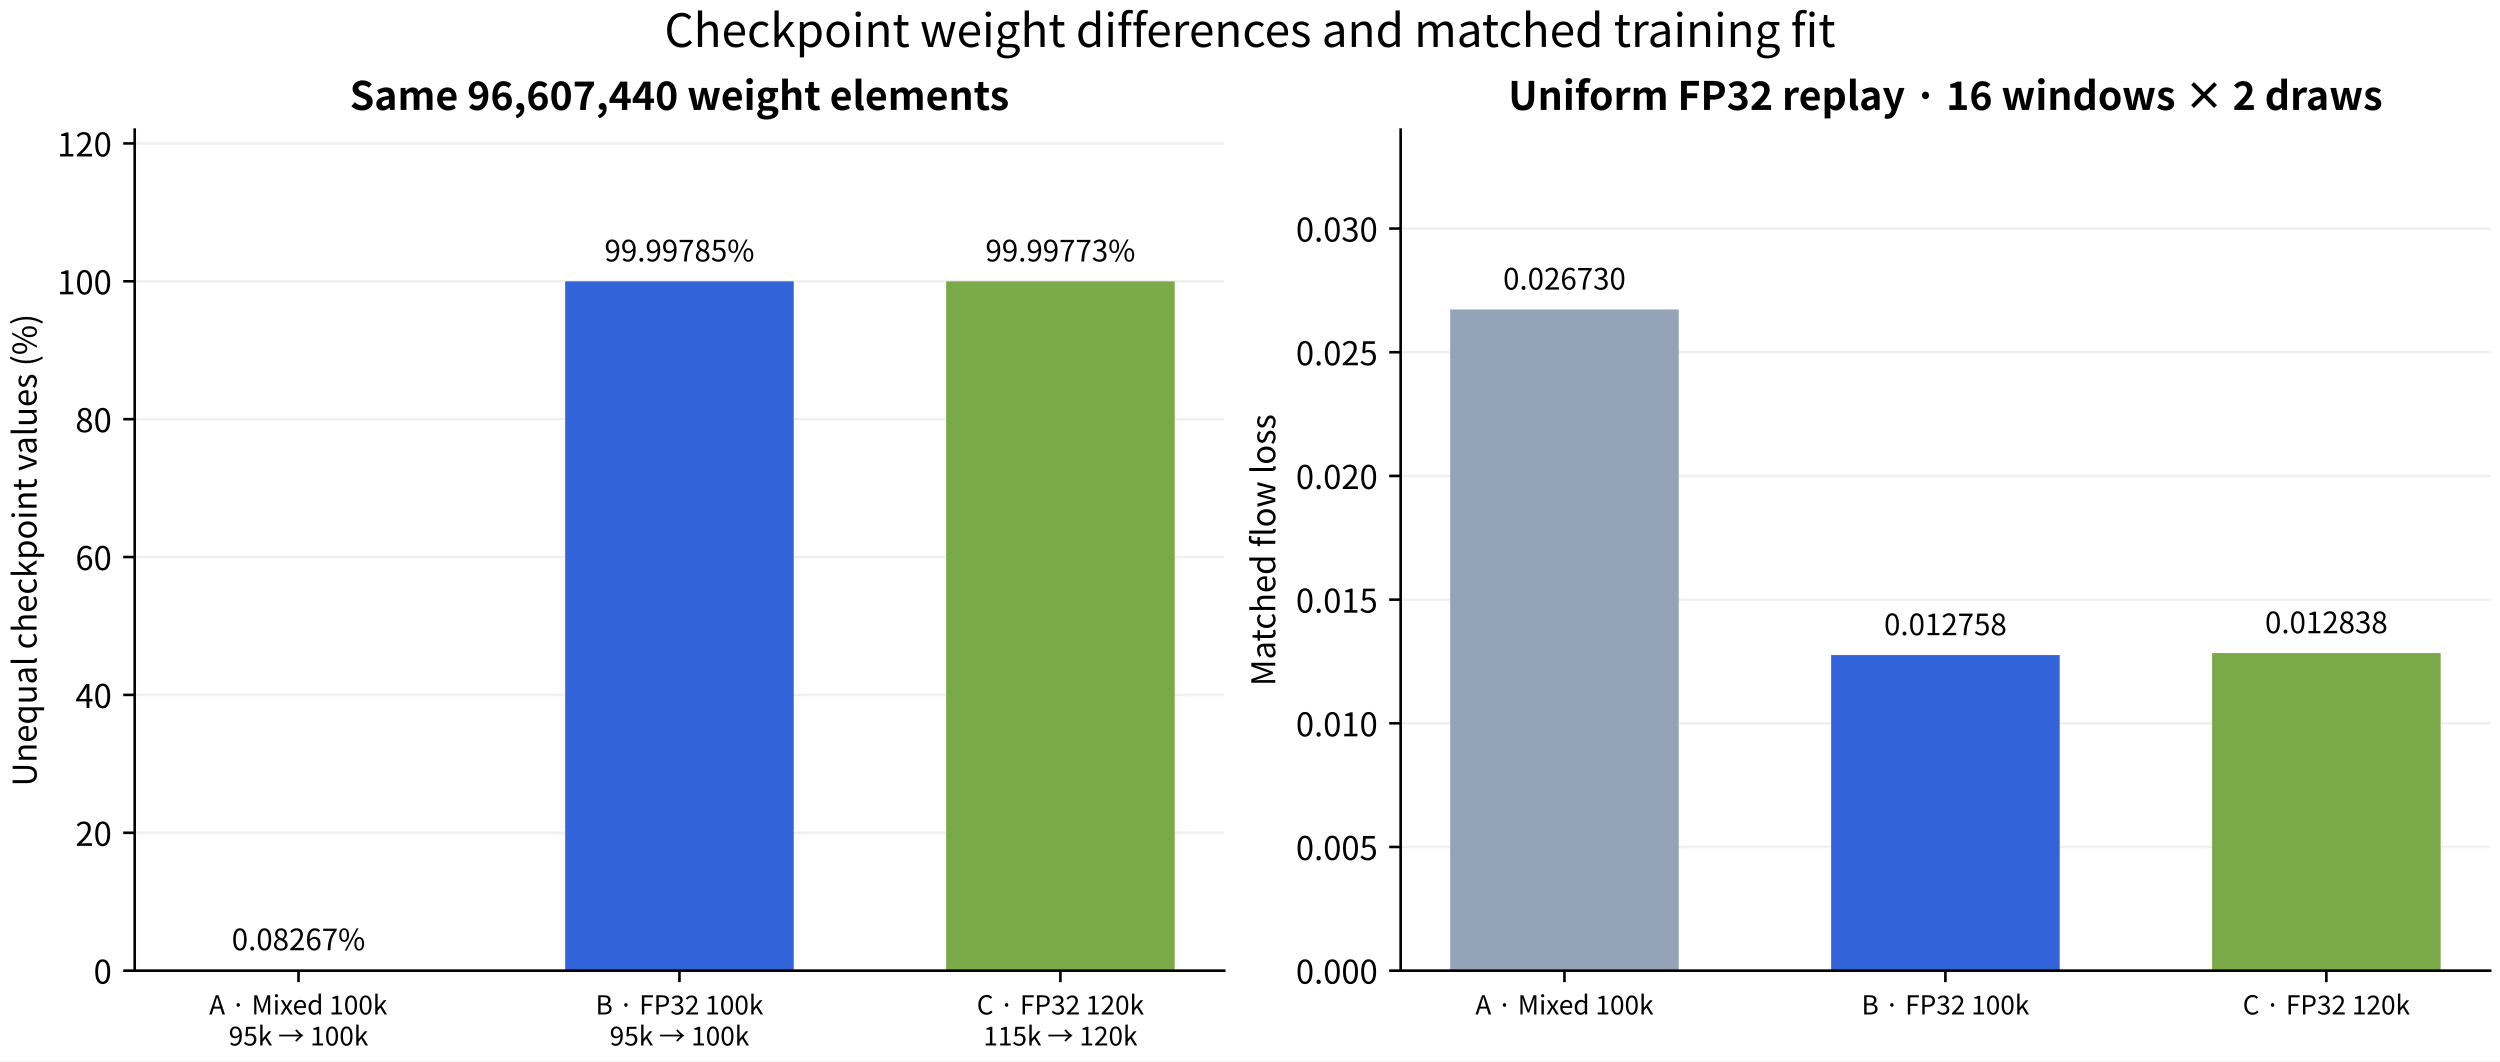
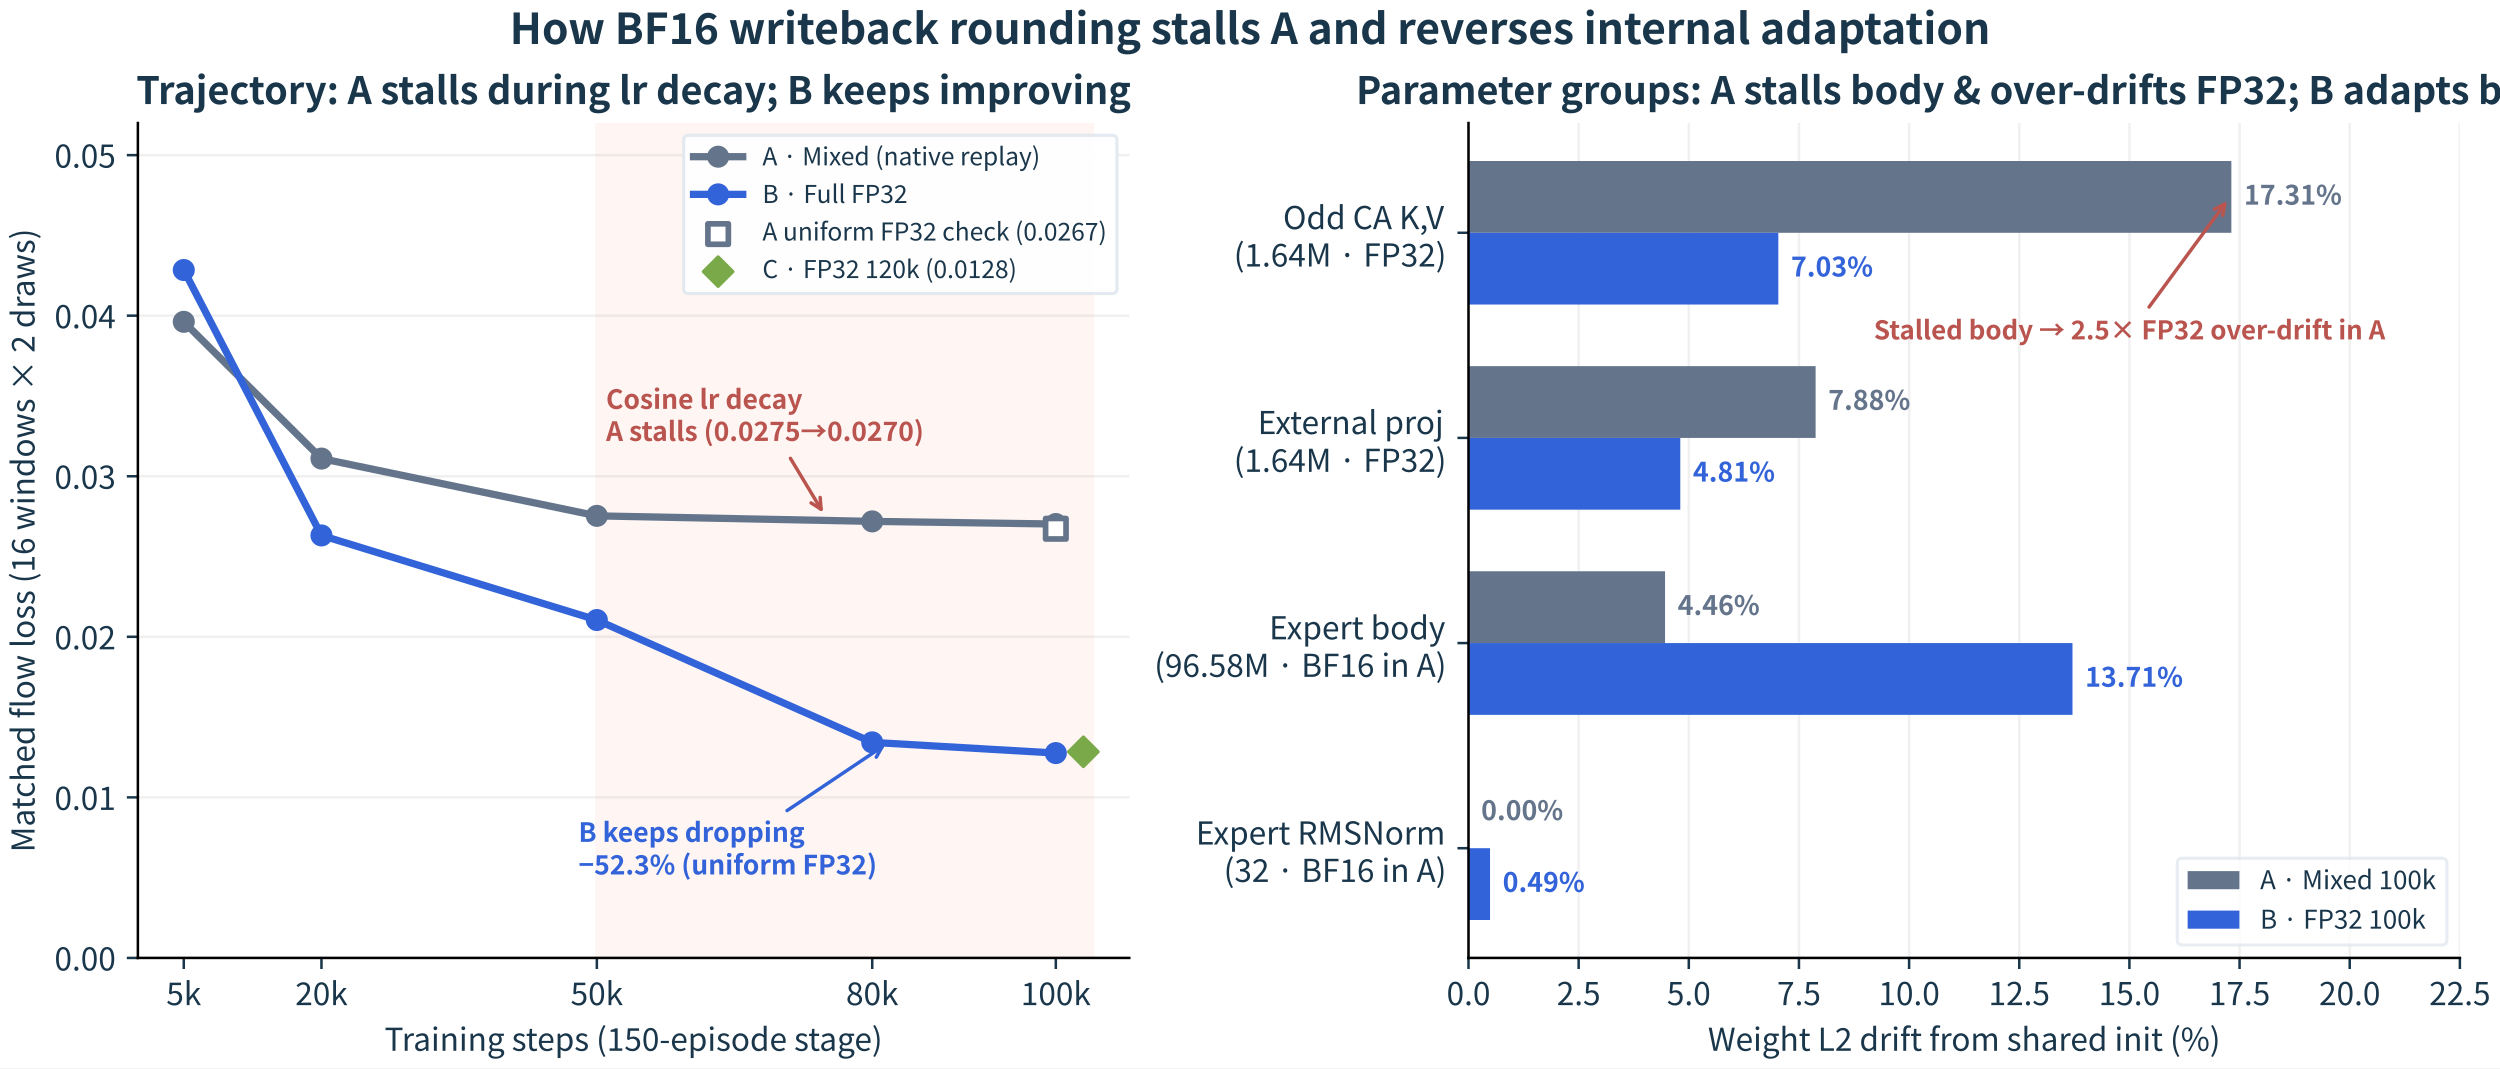
- <svg xmlns="http://www.w3.org/2000/svg" xmlns:xlink="http://www.w3.org/1999/xlink" width="763.2pt" height="324pt" viewBox="0 0 763.2 324" version="1.1">
+ <svg xmlns="http://www.w3.org/2000/svg" xmlns:xlink="http://www.w3.org/1999/xlink" width="792pt" height="338.4pt" viewBox="0 0 792 338.4" version="1.1">
  <defs>
    <style type="text/css">*{stroke-linejoin: round; stroke-linecap: butt}</style>
  </defs>
  <g id="figure_1">
    <g id="patch_1">
-       <path d="M 0 324 L 763.2 324 L 763.2 0 L 0 0 z " style="fill: #ffffff" />
+       <path d="M 0 338.4 L 792 338.4 L 792 0 L 0 0 z " style="fill: #ffffff" />
    </g>
    <g id="axes_1">
      <g id="patch_2">
-         <path d="M 41.121 296.326 L 373.729 296.326 L 373.729 39.572 L 41.121 39.572 z " style="fill: #ffffff" />
+         <path d="M 43.68 303.47 L 357.747 303.47 L 357.747 38.973 L 43.68 38.973 z " style="fill: #ffffff" />
+       </g>
+       <g id="patch_3">
+         <path d="M 189.081 303.47 L 346.115 303.47 L 346.115 38.973 L 189.081 38.973 z " clip-path="url(#pc6b230c7f2)" style="fill: #fff3f1; opacity: 0.85; stroke: #fff3f1; stroke-linejoin: miter" />
      </g>
      <g id="matplotlib.axis_1">
        <g id="xtick_1">
          <g id="line2d_1">
            <defs>
-               <path id="mc45e8a14e9" d="M 0 0 L 0 3.5 " style="stroke: #000000; stroke-width: 0.8" />
+               <path id="m39afe4280a" d="M 0 0 L 0 3.5 " style="stroke: #19364b; stroke-width: 0.8" />
            </defs>
            <g>
-               <use xlink:href="#mc45e8a14e9" x="91.128" y="296.326" style="stroke: #000000; stroke-width: 0.8" />
+               <use xlink:href="#m39afe4280a" x="58.22" y="303.47" style="fill: #19364b; stroke: #19364b; stroke-width: 0.8" />
            </g>
          </g>
          <g id="text_1">
-             <text style="font-size: 8px; font-family: 'Noto Sans CJK JP', 'DejaVu Sans'" transform="translate(63.85941 309.6938)">A · Mixed 100k</text>
-             <text style="font-size: 8px; font-family: 'Noto Sans CJK JP', 'DejaVu Sans'" transform="translate(69.81941 319.1673)">95k → 100k</text>
+             <text style="font-size: 10px; font-family: 'Noto Sans CJK JP', 'DejaVu Sans'; text-anchor: middle; fill: #19364b" x="58.22" y="318.429" transform="rotate(-0 58.22005 318.4294)">5k</text>
          </g>
        </g>
        <g id="xtick_2">
          <g id="line2d_2">
            <g>
-               <use xlink:href="#mc45e8a14e9" x="207.425" y="296.326" style="stroke: #000000; stroke-width: 0.8" />
+               <use xlink:href="#m39afe4280a" x="101.84" y="303.47" style="fill: #19364b; stroke: #19364b; stroke-width: 0.8" />
            </g>
          </g>
          <g id="text_2">
-             <text style="font-size: 8px; font-family: 'Noto Sans CJK JP', 'DejaVu Sans'" transform="translate(181.8162 309.6938)">B · FP32 100k</text>
-             <text style="font-size: 8px; font-family: 'Noto Sans CJK JP', 'DejaVu Sans'" transform="translate(186.1162 319.1673)">95k → 100k</text>
+             <text style="font-size: 10px; font-family: 'Noto Sans CJK JP', 'DejaVu Sans'; text-anchor: middle; fill: #19364b" x="101.84" y="318.429" transform="rotate(-0 101.8404 318.4294)">20k</text>
          </g>
        </g>
        <g id="xtick_3">
          <g id="line2d_3">
            <g>
-               <use xlink:href="#mc45e8a14e9" x="323.722" y="296.326" style="stroke: #000000; stroke-width: 0.8" />
+               <use xlink:href="#m39afe4280a" x="189.081" y="303.47" style="fill: #19364b; stroke: #19364b; stroke-width: 0.8" />
            </g>
          </g>
          <g id="text_3">
-             <text style="font-size: 8px; font-family: 'Noto Sans CJK JP', 'DejaVu Sans'" transform="translate(298.1892 309.6938)">C · FP32 120k</text>
-             <text style="font-size: 8px; font-family: 'Noto Sans CJK JP', 'DejaVu Sans'" transform="translate(300.193 319.1673)">115k → 120k</text>
-           </g>
+             <text style="font-size: 10px; font-family: 'Noto Sans CJK JP', 'DejaVu Sans'; text-anchor: middle; fill: #19364b" x="189.081" y="318.429" transform="rotate(-0 189.0812 318.4294)">50k</text>
+           </g>
+         </g>
+         <g id="xtick_4">
+           <g id="line2d_4">
+             <g>
+               <use xlink:href="#m39afe4280a" x="276.322" y="303.47" style="fill: #19364b; stroke: #19364b; stroke-width: 0.8" />
+             </g>
+           </g>
+           <g id="text_4">
+             <text style="font-size: 10px; font-family: 'Noto Sans CJK JP', 'DejaVu Sans'; text-anchor: middle; fill: #19364b" x="276.322" y="318.429" transform="rotate(-0 276.3219 318.4294)">80k</text>
+           </g>
+         </g>
+         <g id="xtick_5">
+           <g id="line2d_5">
+             <g>
+               <use xlink:href="#m39afe4280a" x="334.482" y="303.47" style="fill: #19364b; stroke: #19364b; stroke-width: 0.8" />
+             </g>
+           </g>
+           <g id="text_5">
+             <text style="font-size: 10px; font-family: 'Noto Sans CJK JP', 'DejaVu Sans'; text-anchor: middle; fill: #19364b" x="334.482" y="318.429" transform="rotate(-0 334.4824 318.4294)">100k</text>
+           </g>
+         </g>
+         <g id="text_6">
+           <text style="font-size: 10px; font-family: 'Noto Sans CJK JP', 'DejaVu Sans'; text-anchor: middle; fill: #19364b" x="200.713" y="332.9" transform="rotate(-0 200.7133 332.8998)">Training steps (150-episode stage)</text>
        </g>
      </g>
      <g id="matplotlib.axis_2">
        <g id="ytick_1">
-           <g id="line2d_4">
-             <path d="M 41.121 296.326 L 373.729 296.326 " clip-path="url(#paa1e376843)" style="fill: none; stroke: #b0b0b0; stroke-opacity: 0.18; stroke-width: 0.8; stroke-linecap: square" />
-           </g>
-           <g id="line2d_5">
+           <g id="line2d_6">
+             <path d="M 43.68 303.47 L 357.747 303.47 " clip-path="url(#pc6b230c7f2)" style="fill: none; stroke: #b0b0b0; stroke-opacity: 0.18; stroke-width: 0.8; stroke-linecap: square" />
+           </g>
+           <g id="line2d_7">
            <defs>
-               <path id="m9c0492297b" d="M 0 0 L -3.5 0 " style="stroke: #000000; stroke-width: 0.8" />
+               <path id="mba439997c4" d="M 0 0 L -3.5 0 " style="stroke: #19364b; stroke-width: 0.8" />
            </defs>
            <g>
-               <use xlink:href="#m9c0492297b" x="41.121" y="296.326" style="stroke: #000000; stroke-width: 0.8" />
-             </g>
-           </g>
-           <g id="text_4">
-             <text style="font-size: 10px; font-family: 'Noto Sans CJK JP', 'DejaVu Sans'; text-anchor: end" x="34.121" y="300.306" transform="rotate(-0 34.12055 300.3059)">0</text>
+               <use xlink:href="#mba439997c4" x="43.68" y="303.47" style="fill: #19364b; stroke: #19364b; stroke-width: 0.8" />
+             </g>
+           </g>
+           <g id="text_7">
+             <text style="font-size: 10px; font-family: 'Noto Sans CJK JP', 'DejaVu Sans'; text-anchor: end; fill: #19364b" x="36.68" y="307.45" transform="rotate(-0 36.67993 307.4498)">0.00</text>
          </g>
        </g>
        <g id="ytick_2">
-           <g id="line2d_6">
-             <path d="M 41.121 254.235 L 373.729 254.235 " clip-path="url(#paa1e376843)" style="fill: none; stroke: #b0b0b0; stroke-opacity: 0.18; stroke-width: 0.8; stroke-linecap: square" />
-           </g>
-           <g id="line2d_7">
-             <g>
-               <use xlink:href="#m9c0492297b" x="41.121" y="254.235" style="stroke: #000000; stroke-width: 0.8" />
-             </g>
-           </g>
-           <g id="text_5">
-             <text style="font-size: 10px; font-family: 'Noto Sans CJK JP', 'DejaVu Sans'; text-anchor: end" x="34.121" y="258.215" transform="rotate(-0 34.12055 258.2151)">20</text>
+           <g id="line2d_8">
+             <path d="M 43.68 252.605 L 357.747 252.605 " clip-path="url(#pc6b230c7f2)" style="fill: none; stroke: #b0b0b0; stroke-opacity: 0.18; stroke-width: 0.8; stroke-linecap: square" />
+           </g>
+           <g id="line2d_9">
+             <g>
+               <use xlink:href="#mba439997c4" x="43.68" y="252.605" style="fill: #19364b; stroke: #19364b; stroke-width: 0.8" />
+             </g>
+           </g>
+           <g id="text_8">
+             <text style="font-size: 10px; font-family: 'Noto Sans CJK JP', 'DejaVu Sans'; text-anchor: end; fill: #19364b" x="36.68" y="256.585" transform="rotate(-0 36.67993 256.5849)">0.01</text>
          </g>
        </g>
        <g id="ytick_3">
-           <g id="line2d_8">
-             <path d="M 41.121 212.145 L 373.729 212.145 " clip-path="url(#paa1e376843)" style="fill: none; stroke: #b0b0b0; stroke-opacity: 0.18; stroke-width: 0.8; stroke-linecap: square" />
-           </g>
-           <g id="line2d_9">
-             <g>
-               <use xlink:href="#m9c0492297b" x="41.121" y="212.145" style="stroke: #000000; stroke-width: 0.8" />
-             </g>
-           </g>
-           <g id="text_6">
-             <text style="font-size: 10px; font-family: 'Noto Sans CJK JP', 'DejaVu Sans'; text-anchor: end" x="34.121" y="216.124" transform="rotate(-0 34.12055 216.1242)">40</text>
+           <g id="line2d_10">
+             <path d="M 43.68 201.74 L 357.747 201.74 " clip-path="url(#pc6b230c7f2)" style="fill: none; stroke: #b0b0b0; stroke-opacity: 0.18; stroke-width: 0.8; stroke-linecap: square" />
+           </g>
+           <g id="line2d_11">
+             <g>
+               <use xlink:href="#mba439997c4" x="43.68" y="201.74" style="fill: #19364b; stroke: #19364b; stroke-width: 0.8" />
+             </g>
+           </g>
+           <g id="text_9">
+             <text style="font-size: 10px; font-family: 'Noto Sans CJK JP', 'DejaVu Sans'; text-anchor: end; fill: #19364b" x="36.68" y="205.72" transform="rotate(-0 36.67993 205.7201)">0.02</text>
          </g>
        </g>
        <g id="ytick_4">
-           <g id="line2d_10">
-             <path d="M 41.121 170.054 L 373.729 170.054 " clip-path="url(#paa1e376843)" style="fill: none; stroke: #b0b0b0; stroke-opacity: 0.18; stroke-width: 0.8; stroke-linecap: square" />
-           </g>
-           <g id="line2d_11">
-             <g>
-               <use xlink:href="#m9c0492297b" x="41.121" y="170.054" style="stroke: #000000; stroke-width: 0.8" />
-             </g>
-           </g>
-           <g id="text_7">
-             <text style="font-size: 10px; font-family: 'Noto Sans CJK JP', 'DejaVu Sans'; text-anchor: end" x="34.121" y="174.033" transform="rotate(-0 34.12055 174.0333)">60</text>
+           <g id="line2d_12">
+             <path d="M 43.68 150.876 L 357.747 150.876 " clip-path="url(#pc6b230c7f2)" style="fill: none; stroke: #b0b0b0; stroke-opacity: 0.18; stroke-width: 0.8; stroke-linecap: square" />
+           </g>
+           <g id="line2d_13">
+             <g>
+               <use xlink:href="#mba439997c4" x="43.68" y="150.876" style="fill: #19364b; stroke: #19364b; stroke-width: 0.8" />
+             </g>
+           </g>
+           <g id="text_10">
+             <text style="font-size: 10px; font-family: 'Noto Sans CJK JP', 'DejaVu Sans'; text-anchor: end; fill: #19364b" x="36.68" y="154.855" transform="rotate(-0 36.67993 154.8552)">0.03</text>
          </g>
        </g>
        <g id="ytick_5">
-           <g id="line2d_12">
-             <path d="M 41.121 127.963 L 373.729 127.963 " clip-path="url(#paa1e376843)" style="fill: none; stroke: #b0b0b0; stroke-opacity: 0.18; stroke-width: 0.8; stroke-linecap: square" />
-           </g>
-           <g id="line2d_13">
-             <g>
-               <use xlink:href="#m9c0492297b" x="41.121" y="127.963" style="stroke: #000000; stroke-width: 0.8" />
-             </g>
-           </g>
-           <g id="text_8">
-             <text style="font-size: 10px; font-family: 'Noto Sans CJK JP', 'DejaVu Sans'; text-anchor: end" x="34.121" y="131.942" transform="rotate(-0 34.12055 131.9425)">80</text>
+           <g id="line2d_14">
+             <path d="M 43.68 100.011 L 357.747 100.011 " clip-path="url(#pc6b230c7f2)" style="fill: none; stroke: #b0b0b0; stroke-opacity: 0.18; stroke-width: 0.8; stroke-linecap: square" />
+           </g>
+           <g id="line2d_15">
+             <g>
+               <use xlink:href="#mba439997c4" x="43.68" y="100.011" style="fill: #19364b; stroke: #19364b; stroke-width: 0.8" />
+             </g>
+           </g>
+           <g id="text_11">
+             <text style="font-size: 10px; font-family: 'Noto Sans CJK JP', 'DejaVu Sans'; text-anchor: end; fill: #19364b" x="36.68" y="103.99" transform="rotate(-0 36.67993 103.9903)">0.04</text>
          </g>
        </g>
        <g id="ytick_6">
-           <g id="line2d_14">
-             <path d="M 41.121 85.872 L 373.729 85.872 " clip-path="url(#paa1e376843)" style="fill: none; stroke: #b0b0b0; stroke-opacity: 0.18; stroke-width: 0.8; stroke-linecap: square" />
-           </g>
-           <g id="line2d_15">
-             <g>
-               <use xlink:href="#m9c0492297b" x="41.121" y="85.872" style="stroke: #000000; stroke-width: 0.8" />
-             </g>
-           </g>
-           <g id="text_9">
-             <text style="font-size: 10px; font-family: 'Noto Sans CJK JP', 'DejaVu Sans'; text-anchor: end" x="34.121" y="89.852" transform="rotate(-0 34.12055 89.85161)">100</text>
-           </g>
-         </g>
-         <g id="ytick_7">
          <g id="line2d_16">
-             <path d="M 41.121 43.781 L 373.729 43.781 " clip-path="url(#paa1e376843)" style="fill: none; stroke: #b0b0b0; stroke-opacity: 0.18; stroke-width: 0.8; stroke-linecap: square" />
+             <path d="M 43.68 49.146 L 357.747 49.146 " clip-path="url(#pc6b230c7f2)" style="fill: none; stroke: #b0b0b0; stroke-opacity: 0.18; stroke-width: 0.8; stroke-linecap: square" />
          </g>
          <g id="line2d_17">
            <g>
-               <use xlink:href="#m9c0492297b" x="41.121" y="43.781" style="stroke: #000000; stroke-width: 0.8" />
-             </g>
-           </g>
-           <g id="text_10">
-             <text style="font-size: 10px; font-family: 'Noto Sans CJK JP', 'DejaVu Sans'; text-anchor: end" x="34.121" y="47.761" transform="rotate(-0 34.12055 47.76074)">120</text>
-           </g>
-         </g>
-         <g id="text_11">
-           <text style="font-size: 10px; font-family: 'Noto Sans CJK JP', 'DejaVu Sans'; text-anchor: middle" x="11.18" y="167.949" transform="rotate(-90 11.17993 167.9491)">Unequal checkpoint values (%)</text>
-         </g>
-       </g>
-       <g id="patch_3">
-         <path d="M 56.239 296.326 L 126.017 296.326 L 126.017 296.152 L 56.239 296.152 z " clip-path="url(#paa1e376843)" style="fill: #94a3b8" />
+               <use xlink:href="#mba439997c4" x="43.68" y="49.146" style="fill: #19364b; stroke: #19364b; stroke-width: 0.8" />
+             </g>
+           </g>
+           <g id="text_12">
+             <text style="font-size: 10px; font-family: 'Noto Sans CJK JP', 'DejaVu Sans'; text-anchor: end; fill: #19364b" x="36.68" y="53.125" transform="rotate(-0 36.67993 53.12549)">0.05</text>
+           </g>
+         </g>
+         <g id="text_13">
+           <text style="font-size: 10px; font-family: 'Noto Sans CJK JP', 'DejaVu Sans'; text-anchor: middle; fill: #19364b" x="10.96" y="171.221" transform="rotate(-90 10.95961 171.2215)">Matched flow loss (16 windows × 2 draws)</text>
+         </g>
+       </g>
+       <g id="line2d_18">
+         <path d="M 58.22 101.956 L 101.84 145.279 L 189.081 163.426 L 276.322 165.177 L 334.482 166.011 " clip-path="url(#pc6b230c7f2)" style="fill: none; stroke: #64748b; stroke-width: 2.3; stroke-linecap: square" />
+         <defs>
+           <path id="m418921dc8d" d="M 0 3 C 0.796 3 1.559 2.684 2.121 2.121 C 2.684 1.559 3 0.796 3 0 C 3 -0.796 2.684 -1.559 2.121 -2.121 C 1.559 -2.684 0.796 -3 0 -3 C -0.796 -3 -1.559 -2.684 -2.121 -2.121 C -2.684 -1.559 -3 -0.796 -3 0 C -3 0.796 -2.684 1.559 -2.121 2.121 C -1.559 2.684 -0.796 3 0 3 z " style="stroke: #64748b" />
+         </defs>
+         <g clip-path="url(#pc6b230c7f2)">
+           <use xlink:href="#m418921dc8d" x="58.22" y="101.956" style="fill: #64748b; stroke: #64748b" />
+           <use xlink:href="#m418921dc8d" x="101.84" y="145.279" style="fill: #64748b; stroke: #64748b" />
+           <use xlink:href="#m418921dc8d" x="189.081" y="163.426" style="fill: #64748b; stroke: #64748b" />
+           <use xlink:href="#m418921dc8d" x="276.322" y="165.177" style="fill: #64748b; stroke: #64748b" />
+           <use xlink:href="#m418921dc8d" x="334.482" y="166.011" style="fill: #64748b; stroke: #64748b" />
+         </g>
+       </g>
+       <g id="line2d_19">
+         <path d="M 58.22 85.543 L 101.84 169.626 L 189.081 196.429 L 276.322 235.187 L 334.482 238.576 " clip-path="url(#pc6b230c7f2)" style="fill: none; stroke: #3263d9; stroke-width: 2.3; stroke-linecap: square" />
+         <defs>
+           <path id="m91c315c2f6" d="M 0 3 C 0.796 3 1.559 2.684 2.121 2.121 C 2.684 1.559 3 0.796 3 0 C 3 -0.796 2.684 -1.559 2.121 -2.121 C 1.559 -2.684 0.796 -3 0 -3 C -0.796 -3 -1.559 -2.684 -2.121 -2.121 C -2.684 -1.559 -3 -0.796 -3 0 C -3 0.796 -2.684 1.559 -2.121 2.121 C -1.559 2.684 -0.796 3 0 3 z " style="stroke: #3263d9" />
+         </defs>
+         <g clip-path="url(#pc6b230c7f2)">
+           <use xlink:href="#m91c315c2f6" x="58.22" y="85.543" style="fill: #3263d9; stroke: #3263d9" />
+           <use xlink:href="#m91c315c2f6" x="101.84" y="169.626" style="fill: #3263d9; stroke: #3263d9" />
+           <use xlink:href="#m91c315c2f6" x="189.081" y="196.429" style="fill: #3263d9; stroke: #3263d9" />
+           <use xlink:href="#m91c315c2f6" x="276.322" y="235.187" style="fill: #3263d9; stroke: #3263d9" />
+           <use xlink:href="#m91c315c2f6" x="334.482" y="238.576" style="fill: #3263d9; stroke: #3263d9" />
+         </g>
      </g>
      <g id="patch_4">
-         <path d="M 172.536 296.326 L 242.314 296.326 L 242.314 85.876 L 172.536 85.876 z " clip-path="url(#paa1e376843)" style="fill: #3263d9" />
+         <path d="M 43.68 303.47 L 43.68 38.973 " style="fill: none; stroke: #000000; stroke-width: 0.8; stroke-linejoin: miter; stroke-linecap: square" />
      </g>
      <g id="patch_5">
-         <path d="M 288.833 296.326 L 358.611 296.326 L 358.611 85.877 L 288.833 85.877 z " clip-path="url(#paa1e376843)" style="fill: #79a948" />
+         <path d="M 43.68 303.47 L 357.747 303.47 " style="fill: none; stroke: #000000; stroke-width: 0.8; stroke-linejoin: miter; stroke-linecap: square" />
      </g>
      <g id="patch_6">
-         <path d="M 41.121 296.326 L 41.121 39.572 " style="fill: none; stroke: #000000; stroke-width: 0.8; stroke-linejoin: miter; stroke-linecap: square" />
+         <path d="M 250.41 145.205 Q 255.58 153.796 260.116 161.333 " style="fill: none; stroke: #b9544f; stroke-width: 1.1; stroke-linecap: round" />
+         <path d="M 259.823 157.588 L 260.116 161.333 L 256.944 159.32 " style="fill: none; stroke: #b9544f; stroke-width: 1.1; stroke-linecap: round" />
+       </g>
+       <g id="text_14">
+         <text style="font-weight: 600; font-size: 8.4px; font-family: 'Noto Sans CJK JP', 'DejaVu Sans'; fill: #b9544f" transform="translate(191.9892 129.5375)">Cosine lr decay</text>
+         <text style="font-weight: 600; font-size: 8.4px; font-family: 'Noto Sans CJK JP', 'DejaVu Sans'; fill: #b9544f" transform="translate(191.9892 139.6852)">A stalls (0.0275→0.0270)</text>
      </g>
      <g id="patch_7">
-         <path d="M 41.121 296.326 L 373.729 296.326 " style="fill: none; stroke: #000000; stroke-width: 0.8; stroke-linejoin: miter; stroke-linecap: square" />
-       </g>
-       <g id="text_12">
-         <text style="font-size: 9px; font-family: 'Noto Sans CJK JP', 'DejaVu Sans'; text-anchor: middle" x="91.128" y="290.091" transform="rotate(-0 91.12816 290.0907)">0.08267%</text>
-       </g>
-       <g id="text_13">
-         <text style="font-size: 9px; font-family: 'Noto Sans CJK JP', 'DejaVu Sans'; text-anchor: middle" x="207.425" y="79.815" transform="rotate(-0 207.4249 79.81488)">99.99785%</text>
-       </g>
-       <g id="text_14">
-         <text style="font-size: 9px; font-family: 'Noto Sans CJK JP', 'DejaVu Sans'; text-anchor: middle" x="323.722" y="79.815" transform="rotate(-0 323.7217 79.81513)">99.99773%</text>
+         <path d="M 249.353 256.788 Q 264.915 246.352 279.456 236.601 " style="fill: none; stroke: #3263d9; stroke-width: 1.1; stroke-linecap: round" />
+         <path d="M 275.729 237.077 L 279.456 236.601 L 277.601 239.868 " style="fill: none; stroke: #3263d9; stroke-width: 1.1; stroke-linecap: round" />
      </g>
      <g id="text_15">
-         <text style="font-weight: 600; font-size: 12px; font-family: 'Noto Sans CJK JP', 'DejaVu Sans'; text-anchor: middle" x="207.425" y="33.572" transform="rotate(-0 207.4249 33.57197)">Same 96,607,440 weight elements</text>
+         <text style="font-weight: 600; font-size: 8.4px; font-family: 'Noto Sans CJK JP', 'DejaVu Sans'; fill: #3263d9" transform="translate(183.2651 266.7138)">B keeps dropping</text>
+         <text style="font-weight: 600; font-size: 8.4px; font-family: 'Noto Sans CJK JP', 'DejaVu Sans'; fill: #3263d9" transform="translate(183.2651 277.0203)">−52.3% (uniform FP32)</text>
+       </g>
+       <g id="text_16">
+         <text style="font-weight: 600; font-size: 12px; font-family: 'Noto Sans CJK JP', 'DejaVu Sans'; text-anchor: middle; fill: #19364b" x="200.713" y="32.973" transform="rotate(-0 200.7133 32.97283)">Trajectory: A stalls during lr decay; B keeps improving</text>
+       </g>
+       <g id="PathCollection_1">
+         <defs>
+           <path id="m9188ea9fad" d="M -3.24 3.24 L 3.24 3.24 L 3.24 -3.24 L -3.24 -3.24 z " style="stroke: #64748b; stroke-width: 1.8" />
+         </defs>
+         <g clip-path="url(#pc6b230c7f2)">
+           <use xlink:href="#m9188ea9fad" x="334.482" y="167.508" style="fill: #ffffff; stroke: #64748b; stroke-width: 1.8" />
+         </g>
+       </g>
+       <g id="PathCollection_2">
+         <defs>
+           <path id="mdaa81ff607" d="M -0 4.69 L 4.69 0 L 0 -4.69 L -4.69 -0 z " style="stroke: #79a948" />
+         </defs>
+         <g clip-path="url(#pc6b230c7f2)">
+           <use xlink:href="#mdaa81ff607" x="343.207" y="238.168" style="fill: #79a948; stroke: #79a948" />
+         </g>
+       </g>
+       <g id="legend_1">
+         <g id="patch_8">
+           <path d="M 218.141 93.004 L 352.287 93.004 Q 353.847 93.004 353.847 91.444 L 353.847 44.433 Q 353.847 42.873 352.287 42.873 L 218.141 42.873 Q 216.581 42.873 216.581 44.433 L 216.581 91.444 Q 216.581 93.004 218.141 93.004 z " style="fill: #ffffff; opacity: 0.92; stroke: #e2e8f0; stroke-linejoin: miter" />
+         </g>
+         <g id="line2d_20">
+           <path d="M 219.701 49.643 L 227.501 49.643 L 235.301 49.643 " style="fill: none; stroke: #64748b; stroke-width: 2.3; stroke-linecap: square" />
+           <g>
+             <use xlink:href="#m418921dc8d" x="227.501" y="49.643" style="fill: #64748b; stroke: #64748b" />
+           </g>
+         </g>
+         <g id="text_17">
+           <text style="font-size: 7.8px; font-family: 'Noto Sans CJK JP', 'DejaVu Sans'; text-anchor: start; fill: #19364b" x="241.541" y="52.373" transform="rotate(-0 241.5413 52.37299)">A · Mixed (native replay)</text>
+         </g>
+         <g id="line2d_21">
+           <path d="M 219.701 61.577 L 227.501 61.577 L 235.301 61.577 " style="fill: none; stroke: #3263d9; stroke-width: 2.3; stroke-linecap: square" />
+           <g>
+             <use xlink:href="#m91c315c2f6" x="227.501" y="61.577" style="fill: #3263d9; stroke: #3263d9" />
+           </g>
+         </g>
+         <g id="text_18">
+           <text style="font-size: 7.8px; font-family: 'Noto Sans CJK JP', 'DejaVu Sans'; text-anchor: start; fill: #19364b" x="241.541" y="64.307" transform="rotate(-0 241.5413 64.30699)">B · Full FP32</text>
+         </g>
+         <g id="PathCollection_3">
+           <g>
+             <use xlink:href="#m9188ea9fad" x="227.501" y="74.154" style="fill: #ffffff; stroke: #64748b; stroke-width: 1.8" />
+           </g>
+         </g>
+         <g id="text_19">
+           <text style="font-size: 7.8px; font-family: 'Noto Sans CJK JP', 'DejaVu Sans'; text-anchor: start; fill: #19364b" x="241.541" y="76.202" transform="rotate(-0 241.5413 76.20199)">A uniform FP32 check (0.0267)</text>
+         </g>
+         <g id="PathCollection_4">
+           <g>
+             <use xlink:href="#mdaa81ff607" x="227.501" y="86.049" style="fill: #79a948; stroke: #79a948" />
+           </g>
+         </g>
+         <g id="text_20">
+           <text style="font-size: 7.8px; font-family: 'Noto Sans CJK JP', 'DejaVu Sans'; text-anchor: start; fill: #19364b" x="241.541" y="88.097" transform="rotate(-0 241.5413 88.09699)">C · FP32 120k (0.0128)</text>
+         </g>
      </g>
    </g>
    <g id="axes_2">
-       <g id="patch_8">
-         <path d="M 427.591 296.326 L 760.2 296.326 L 760.2 39.572 L 427.591 39.572 z " style="fill: #ffffff" />
+       <g id="patch_9">
+         <path d="M 465.218 303.47 L 779.285 303.47 L 779.285 38.973 L 465.218 38.973 z " style="fill: #ffffff" />
      </g>
      <g id="matplotlib.axis_3">
-         <g id="xtick_4">
-           <g id="line2d_18">
-             <g>
-               <use xlink:href="#mc45e8a14e9" x="477.599" y="296.326" style="stroke: #000000; stroke-width: 0.8" />
-             </g>
-           </g>
-           <g id="text_16">
-             <text style="font-size: 8px; font-family: 'Noto Sans CJK JP', 'DejaVu Sans'; text-anchor: middle" x="477.599" y="309.694" transform="rotate(-0 477.5986 309.6938)">A · Mixed 100k</text>
-           </g>
-         </g>
-         <g id="xtick_5">
-           <g id="line2d_19">
-             <g>
-               <use xlink:href="#mc45e8a14e9" x="593.895" y="296.326" style="stroke: #000000; stroke-width: 0.8" />
-             </g>
-           </g>
-           <g id="text_17">
-             <text style="font-size: 8px; font-family: 'Noto Sans CJK JP', 'DejaVu Sans'; text-anchor: middle" x="593.895" y="309.694" transform="rotate(-0 593.8954 309.6938)">B · FP32 100k</text>
-           </g>
-         </g>
        <g id="xtick_6">
-           <g id="line2d_20">
-             <g>
-               <use xlink:href="#mc45e8a14e9" x="710.192" y="296.326" style="stroke: #000000; stroke-width: 0.8" />
-             </g>
-           </g>
-           <g id="text_18">
-             <text style="font-size: 8px; font-family: 'Noto Sans CJK JP', 'DejaVu Sans'; text-anchor: middle" x="710.192" y="309.694" transform="rotate(-0 710.1921 309.6938)">C · FP32 120k</text>
-           </g>
+           <g id="line2d_22">
+             <path d="M 465.218 303.47 L 465.218 38.973 " clip-path="url(#p4204976fd8)" style="fill: none; stroke: #b0b0b0; stroke-opacity: 0.18; stroke-width: 0.8; stroke-linecap: square" />
+           </g>
+           <g id="line2d_23">
+             <g>
+               <use xlink:href="#m39afe4280a" x="465.218" y="303.47" style="fill: #19364b; stroke: #19364b; stroke-width: 0.8" />
+             </g>
+           </g>
+           <g id="text_21">
+             <text style="font-size: 10px; font-family: 'Noto Sans CJK JP', 'DejaVu Sans'; text-anchor: middle; fill: #19364b" x="465.218" y="318.429" transform="rotate(-0 465.2182 318.4294)">0.0</text>
+           </g>
+         </g>
+         <g id="xtick_7">
+           <g id="line2d_24">
+             <path d="M 500.115 303.47 L 500.115 38.973 " clip-path="url(#p4204976fd8)" style="fill: none; stroke: #b0b0b0; stroke-opacity: 0.18; stroke-width: 0.8; stroke-linecap: square" />
+           </g>
+           <g id="line2d_25">
+             <g>
+               <use xlink:href="#m39afe4280a" x="500.115" y="303.47" style="fill: #19364b; stroke: #19364b; stroke-width: 0.8" />
+             </g>
+           </g>
+           <g id="text_22">
+             <text style="font-size: 10px; font-family: 'Noto Sans CJK JP', 'DejaVu Sans'; text-anchor: middle; fill: #19364b" x="500.115" y="318.429" transform="rotate(-0 500.1145 318.4294)">2.5</text>
+           </g>
+         </g>
+         <g id="xtick_8">
+           <g id="line2d_26">
+             <path d="M 535.011 303.47 L 535.011 38.973 " clip-path="url(#p4204976fd8)" style="fill: none; stroke: #b0b0b0; stroke-opacity: 0.18; stroke-width: 0.8; stroke-linecap: square" />
+           </g>
+           <g id="line2d_27">
+             <g>
+               <use xlink:href="#m39afe4280a" x="535.011" y="303.47" style="fill: #19364b; stroke: #19364b; stroke-width: 0.8" />
+             </g>
+           </g>
+           <g id="text_23">
+             <text style="font-size: 10px; font-family: 'Noto Sans CJK JP', 'DejaVu Sans'; text-anchor: middle; fill: #19364b" x="535.011" y="318.429" transform="rotate(-0 535.0108 318.4294)">5.0</text>
+           </g>
+         </g>
+         <g id="xtick_9">
+           <g id="line2d_28">
+             <path d="M 569.907 303.47 L 569.907 38.973 " clip-path="url(#p4204976fd8)" style="fill: none; stroke: #b0b0b0; stroke-opacity: 0.18; stroke-width: 0.8; stroke-linecap: square" />
+           </g>
+           <g id="line2d_29">
+             <g>
+               <use xlink:href="#m39afe4280a" x="569.907" y="303.47" style="fill: #19364b; stroke: #19364b; stroke-width: 0.8" />
+             </g>
+           </g>
+           <g id="text_24">
+             <text style="font-size: 10px; font-family: 'Noto Sans CJK JP', 'DejaVu Sans'; text-anchor: middle; fill: #19364b" x="569.907" y="318.429" transform="rotate(-0 569.9071 318.4294)">7.5</text>
+           </g>
+         </g>
+         <g id="xtick_10">
+           <g id="line2d_30">
+             <path d="M 604.803 303.47 L 604.803 38.973 " clip-path="url(#p4204976fd8)" style="fill: none; stroke: #b0b0b0; stroke-opacity: 0.18; stroke-width: 0.8; stroke-linecap: square" />
+           </g>
+           <g id="line2d_31">
+             <g>
+               <use xlink:href="#m39afe4280a" x="604.803" y="303.47" style="fill: #19364b; stroke: #19364b; stroke-width: 0.8" />
+             </g>
+           </g>
+           <g id="text_25">
+             <text style="font-size: 10px; font-family: 'Noto Sans CJK JP', 'DejaVu Sans'; text-anchor: middle; fill: #19364b" x="604.803" y="318.429" transform="rotate(-0 604.8034 318.4294)">10.0</text>
+           </g>
+         </g>
+         <g id="xtick_11">
+           <g id="line2d_32">
+             <path d="M 639.7 303.47 L 639.7 38.973 " clip-path="url(#p4204976fd8)" style="fill: none; stroke: #b0b0b0; stroke-opacity: 0.18; stroke-width: 0.8; stroke-linecap: square" />
+           </g>
+           <g id="line2d_33">
+             <g>
+               <use xlink:href="#m39afe4280a" x="639.7" y="303.47" style="fill: #19364b; stroke: #19364b; stroke-width: 0.8" />
+             </g>
+           </g>
+           <g id="text_26">
+             <text style="font-size: 10px; font-family: 'Noto Sans CJK JP', 'DejaVu Sans'; text-anchor: middle; fill: #19364b" x="639.7" y="318.429" transform="rotate(-0 639.6997 318.4294)">12.5</text>
+           </g>
+         </g>
+         <g id="xtick_12">
+           <g id="line2d_34">
+             <path d="M 674.596 303.47 L 674.596 38.973 " clip-path="url(#p4204976fd8)" style="fill: none; stroke: #b0b0b0; stroke-opacity: 0.18; stroke-width: 0.8; stroke-linecap: square" />
+           </g>
+           <g id="line2d_35">
+             <g>
+               <use xlink:href="#m39afe4280a" x="674.596" y="303.47" style="fill: #19364b; stroke: #19364b; stroke-width: 0.8" />
+             </g>
+           </g>
+           <g id="text_27">
+             <text style="font-size: 10px; font-family: 'Noto Sans CJK JP', 'DejaVu Sans'; text-anchor: middle; fill: #19364b" x="674.596" y="318.429" transform="rotate(-0 674.596 318.4294)">15.0</text>
+           </g>
+         </g>
+         <g id="xtick_13">
+           <g id="line2d_36">
+             <path d="M 709.492 303.47 L 709.492 38.973 " clip-path="url(#p4204976fd8)" style="fill: none; stroke: #b0b0b0; stroke-opacity: 0.18; stroke-width: 0.8; stroke-linecap: square" />
+           </g>
+           <g id="line2d_37">
+             <g>
+               <use xlink:href="#m39afe4280a" x="709.492" y="303.47" style="fill: #19364b; stroke: #19364b; stroke-width: 0.8" />
+             </g>
+           </g>
+           <g id="text_28">
+             <text style="font-size: 10px; font-family: 'Noto Sans CJK JP', 'DejaVu Sans'; text-anchor: middle; fill: #19364b" x="709.492" y="318.429" transform="rotate(-0 709.4923 318.4294)">17.5</text>
+           </g>
+         </g>
+         <g id="xtick_14">
+           <g id="line2d_38">
+             <path d="M 744.389 303.47 L 744.389 38.973 " clip-path="url(#p4204976fd8)" style="fill: none; stroke: #b0b0b0; stroke-opacity: 0.18; stroke-width: 0.8; stroke-linecap: square" />
+           </g>
+           <g id="line2d_39">
+             <g>
+               <use xlink:href="#m39afe4280a" x="744.389" y="303.47" style="fill: #19364b; stroke: #19364b; stroke-width: 0.8" />
+             </g>
+           </g>
+           <g id="text_29">
+             <text style="font-size: 10px; font-family: 'Noto Sans CJK JP', 'DejaVu Sans'; text-anchor: middle; fill: #19364b" x="744.389" y="318.429" transform="rotate(-0 744.3886 318.4294)">20.0</text>
+           </g>
+         </g>
+         <g id="xtick_15">
+           <g id="line2d_40">
+             <path d="M 779.285 303.47 L 779.285 38.973 " clip-path="url(#p4204976fd8)" style="fill: none; stroke: #b0b0b0; stroke-opacity: 0.18; stroke-width: 0.8; stroke-linecap: square" />
+           </g>
+           <g id="line2d_41">
+             <g>
+               <use xlink:href="#m39afe4280a" x="779.285" y="303.47" style="fill: #19364b; stroke: #19364b; stroke-width: 0.8" />
+             </g>
+           </g>
+           <g id="text_30">
+             <text style="font-size: 10px; font-family: 'Noto Sans CJK JP', 'DejaVu Sans'; text-anchor: middle; fill: #19364b" x="779.285" y="318.429" transform="rotate(-0 779.2849 318.4294)">22.5</text>
+           </g>
+         </g>
+         <g id="text_31">
+           <text style="font-size: 10px; font-family: 'Noto Sans CJK JP', 'DejaVu Sans'; text-anchor: middle; fill: #19364b" x="622.252" y="332.9" transform="rotate(-0 622.2516 332.8998)">Weight L2 drift from shared init (%)</text>
        </g>
      </g>
      <g id="matplotlib.axis_4">
+         <g id="ytick_7">
+           <g id="line2d_42">
+             <g>
+               <use xlink:href="#mba439997c4" x="465.218" y="268.702" style="fill: #19364b; stroke: #19364b; stroke-width: 0.8" />
+             </g>
+           </g>
+           <g id="text_32">
+             <text style="font-size: 10px; font-family: 'Noto Sans CJK JP', 'DejaVu Sans'; fill: #19364b" transform="translate(378.8588 267.5567)">Expert RMSNorm</text>
+             <text style="font-size: 10px; font-family: 'Noto Sans CJK JP', 'DejaVu Sans'; fill: #19364b" transform="translate(387.6666 279.3986)">(32 · BF16 in A)</text>
+           </g>
+         </g>
        <g id="ytick_8">
-           <g id="line2d_21">
-             <path d="M 427.591 296.326 L 760.2 296.326 " clip-path="url(#p31dcf20d88)" style="fill: none; stroke: #b0b0b0; stroke-opacity: 0.18; stroke-width: 0.8; stroke-linecap: square" />
-           </g>
-           <g id="line2d_22">
-             <g>
-               <use xlink:href="#m9c0492297b" x="427.591" y="296.326" style="stroke: #000000; stroke-width: 0.8" />
-             </g>
-           </g>
-           <g id="text_19">
-             <text style="font-size: 10px; font-family: 'Noto Sans CJK JP', 'DejaVu Sans'; text-anchor: end" x="420.591" y="300.306" transform="rotate(-0 420.591 300.3059)">0.000</text>
+           <g id="line2d_43">
+             <g>
+               <use xlink:href="#mba439997c4" x="465.218" y="203.715" style="fill: #19364b; stroke: #19364b; stroke-width: 0.8" />
+             </g>
+           </g>
+           <g id="text_33">
+             <text style="font-size: 10px; font-family: 'Noto Sans CJK JP', 'DejaVu Sans'; fill: #19364b" transform="translate(402.0682 202.5447)">Expert body</text>
+             <text style="font-size: 10px; font-family: 'Noto Sans CJK JP', 'DejaVu Sans'; fill: #19364b" transform="translate(365.6666 214.4365)">(96.58M · BF16 in A)</text>
          </g>
        </g>
        <g id="ytick_9">
-           <g id="line2d_23">
-             <path d="M 427.591 258.568 L 760.2 258.568 " clip-path="url(#p31dcf20d88)" style="fill: none; stroke: #b0b0b0; stroke-opacity: 0.18; stroke-width: 0.8; stroke-linecap: square" />
-           </g>
-           <g id="line2d_24">
-             <g>
-               <use xlink:href="#m9c0492297b" x="427.591" y="258.568" style="stroke: #000000; stroke-width: 0.8" />
-             </g>
-           </g>
-           <g id="text_20">
-             <text style="font-size: 10px; font-family: 'Noto Sans CJK JP', 'DejaVu Sans'; text-anchor: end" x="420.591" y="262.548" transform="rotate(-0 420.591 262.548)">0.005</text>
+           <g id="line2d_44">
+             <g>
+               <use xlink:href="#mba439997c4" x="465.218" y="138.728" style="fill: #19364b; stroke: #19364b; stroke-width: 0.8" />
+             </g>
+           </g>
+           <g id="text_34">
+             <text style="font-size: 10px; font-family: 'Noto Sans CJK JP', 'DejaVu Sans'; fill: #19364b" transform="translate(398.4573 137.5178)">External proj</text>
+             <text style="font-size: 10px; font-family: 'Noto Sans CJK JP', 'DejaVu Sans'; fill: #19364b" transform="translate(390.8682 149.4893)">(1.64M · FP32)</text>
          </g>
        </g>
        <g id="ytick_10">
-           <g id="line2d_25">
-             <path d="M 427.591 220.81 L 760.2 220.81 " clip-path="url(#p31dcf20d88)" style="fill: none; stroke: #b0b0b0; stroke-opacity: 0.18; stroke-width: 0.8; stroke-linecap: square" />
-           </g>
-           <g id="line2d_26">
-             <g>
-               <use xlink:href="#m9c0492297b" x="427.591" y="220.81" style="stroke: #000000; stroke-width: 0.8" />
-             </g>
-           </g>
-           <g id="text_21">
-             <text style="font-size: 10px; font-family: 'Noto Sans CJK JP', 'DejaVu Sans'; text-anchor: end" x="420.591" y="224.79" transform="rotate(-0 420.591 224.79)">0.010</text>
-           </g>
-         </g>
-         <g id="ytick_11">
-           <g id="line2d_27">
-             <path d="M 427.591 183.052 L 760.2 183.052 " clip-path="url(#p31dcf20d88)" style="fill: none; stroke: #b0b0b0; stroke-opacity: 0.18; stroke-width: 0.8; stroke-linecap: square" />
-           </g>
-           <g id="line2d_28">
-             <g>
-               <use xlink:href="#m9c0492297b" x="427.591" y="183.052" style="stroke: #000000; stroke-width: 0.8" />
-             </g>
-           </g>
-           <g id="text_22">
-             <text style="font-size: 10px; font-family: 'Noto Sans CJK JP', 'DejaVu Sans'; text-anchor: end" x="420.591" y="187.032" transform="rotate(-0 420.591 187.032)">0.015</text>
-           </g>
-         </g>
-         <g id="ytick_12">
-           <g id="line2d_29">
-             <path d="M 427.591 145.294 L 760.2 145.294 " clip-path="url(#p31dcf20d88)" style="fill: none; stroke: #b0b0b0; stroke-opacity: 0.18; stroke-width: 0.8; stroke-linecap: square" />
-           </g>
-           <g id="line2d_30">
-             <g>
-               <use xlink:href="#m9c0492297b" x="427.591" y="145.294" style="stroke: #000000; stroke-width: 0.8" />
-             </g>
-           </g>
-           <g id="text_23">
-             <text style="font-size: 10px; font-family: 'Noto Sans CJK JP', 'DejaVu Sans'; text-anchor: end" x="420.591" y="149.274" transform="rotate(-0 420.591 149.274)">0.020</text>
-           </g>
-         </g>
-         <g id="ytick_13">
-           <g id="line2d_31">
-             <path d="M 427.591 107.536 L 760.2 107.536 " clip-path="url(#p31dcf20d88)" style="fill: none; stroke: #b0b0b0; stroke-opacity: 0.18; stroke-width: 0.8; stroke-linecap: square" />
-           </g>
-           <g id="line2d_32">
-             <g>
-               <use xlink:href="#m9c0492297b" x="427.591" y="107.536" style="stroke: #000000; stroke-width: 0.8" />
-             </g>
-           </g>
-           <g id="text_24">
-             <text style="font-size: 10px; font-family: 'Noto Sans CJK JP', 'DejaVu Sans'; text-anchor: end" x="420.591" y="111.516" transform="rotate(-0 420.591 111.516)">0.025</text>
-           </g>
-         </g>
-         <g id="ytick_14">
-           <g id="line2d_33">
-             <path d="M 427.591 69.778 L 760.2 69.778 " clip-path="url(#p31dcf20d88)" style="fill: none; stroke: #b0b0b0; stroke-opacity: 0.18; stroke-width: 0.8; stroke-linecap: square" />
-           </g>
-           <g id="line2d_34">
-             <g>
-               <use xlink:href="#m9c0492297b" x="427.591" y="69.778" style="stroke: #000000; stroke-width: 0.8" />
-             </g>
-           </g>
-           <g id="text_25">
-             <text style="font-size: 10px; font-family: 'Noto Sans CJK JP', 'DejaVu Sans'; text-anchor: end" x="420.591" y="73.758" transform="rotate(-0 420.591 73.75804)">0.030</text>
-           </g>
-         </g>
-         <g id="text_26">
-           <text style="font-size: 10px; font-family: 'Noto Sans CJK JP', 'DejaVu Sans'; text-anchor: middle" x="389.321" y="167.949" transform="rotate(-90 389.3207 167.9491)">Matched flow loss</text>
-         </g>
-       </g>
-       <g id="patch_9">
-         <path d="M 442.71 296.326 L 512.488 296.326 L 512.488 94.472 L 442.71 94.472 z " clip-path="url(#p31dcf20d88)" style="fill: #94a3b8" />
+           <g id="line2d_45">
+             <g>
+               <use xlink:href="#mba439997c4" x="465.218" y="73.741" style="fill: #19364b; stroke: #19364b; stroke-width: 0.8" />
+             </g>
+           </g>
+           <g id="text_35">
+             <text style="font-size: 10px; font-family: 'Noto Sans CJK JP', 'DejaVu Sans'; fill: #19364b" transform="translate(406.4682 72.59558)">Odd CA K,V</text>
+             <text style="font-size: 10px; font-family: 'Noto Sans CJK JP', 'DejaVu Sans'; fill: #19364b" transform="translate(390.8682 84.43746)">(1.64M · FP32)</text>
+           </g>
+         </g>
      </g>
      <g id="patch_10">
-         <path d="M 559.006 296.326 L 628.784 296.326 L 628.784 199.982 L 559.006 199.982 z " clip-path="url(#p31dcf20d88)" style="fill: #3263d9" />
+         <path d="M 465.218 268.702 L 465.218 268.702 L 465.218 245.957 L 465.218 245.957 z " clip-path="url(#p4204976fd8)" style="fill: #64748b" />
      </g>
      <g id="patch_11">
-         <path d="M 675.303 296.326 L 745.081 296.326 L 745.081 199.377 L 675.303 199.377 z " clip-path="url(#p31dcf20d88)" style="fill: #79a948" />
+         <path d="M 465.218 203.715 L 527.485 203.715 L 527.485 180.97 L 465.218 180.97 z " clip-path="url(#p4204976fd8)" style="fill: #64748b" />
      </g>
      <g id="patch_12">
-         <path d="M 427.591 296.326 L 427.591 39.572 " style="fill: none; stroke: #000000; stroke-width: 0.8; stroke-linejoin: miter; stroke-linecap: square" />
+         <path d="M 465.218 138.728 L 575.185 138.728 L 575.185 115.982 L 465.218 115.982 z " clip-path="url(#p4204976fd8)" style="fill: #64748b" />
      </g>
      <g id="patch_13">
-         <path d="M 427.591 296.326 L 760.2 296.326 " style="fill: none; stroke: #000000; stroke-width: 0.8; stroke-linejoin: miter; stroke-linecap: square" />
-       </g>
-       <g id="text_27">
-         <text style="font-size: 9px; font-family: 'Noto Sans CJK JP', 'DejaVu Sans'; text-anchor: middle" x="477.599" y="88.41" transform="rotate(-0 477.5986 88.41032)">0.026730</text>
-       </g>
-       <g id="text_28">
-         <text style="font-size: 9px; font-family: 'Noto Sans CJK JP', 'DejaVu Sans'; text-anchor: middle" x="593.895" y="193.92" transform="rotate(-0 593.8954 193.92)">0.012758</text>
-       </g>
-       <g id="text_29">
-         <text style="font-size: 9px; font-family: 'Noto Sans CJK JP', 'DejaVu Sans'; text-anchor: middle" x="710.192" y="193.315" transform="rotate(-0 710.1921 193.3154)">0.012838</text>
-       </g>
-       <g id="text_30">
-         <text style="font-weight: 600; font-size: 12px; font-family: 'Noto Sans CJK JP', 'DejaVu Sans'; text-anchor: middle" x="593.895" y="33.572" transform="rotate(-0 593.8954 33.57197)">Uniform FP32 replay · 16 windows × 2 draws</text>
+         <path d="M 465.218 73.741 L 706.893 73.741 L 706.893 50.995 L 465.218 50.995 z " clip-path="url(#p4204976fd8)" style="fill: #64748b" />
+       </g>
+       <g id="patch_14">
+         <path d="M 465.218 291.447 L 472.043 291.447 L 472.043 268.702 L 465.218 268.702 z " clip-path="url(#p4204976fd8)" style="fill: #3263d9" />
+       </g>
+       <g id="patch_15">
+         <path d="M 465.218 226.46 L 656.562 226.46 L 656.562 203.715 L 465.218 203.715 z " clip-path="url(#p4204976fd8)" style="fill: #3263d9" />
+       </g>
+       <g id="patch_16">
+         <path d="M 465.218 161.473 L 532.318 161.473 L 532.318 138.728 L 465.218 138.728 z " clip-path="url(#p4204976fd8)" style="fill: #3263d9" />
+       </g>
+       <g id="patch_17">
+         <path d="M 465.218 96.486 L 563.379 96.486 L 563.379 73.741 L 465.218 73.741 z " clip-path="url(#p4204976fd8)" style="fill: #3263d9" />
+       </g>
+       <g id="patch_18">
+         <path d="M 465.218 303.47 L 465.218 38.973 " style="fill: none; stroke: #000000; stroke-width: 0.8; stroke-linejoin: miter; stroke-linecap: square" />
+       </g>
+       <g id="patch_19">
+         <path d="M 465.218 303.47 L 779.285 303.47 " style="fill: none; stroke: #000000; stroke-width: 0.8; stroke-linejoin: miter; stroke-linecap: square" />
+       </g>
+       <g id="text_36">
+         <text style="font-weight: 600; font-size: 8.5px; font-family: 'Noto Sans CJK JP', 'DejaVu Sans'; text-anchor: start; fill: #64748b" x="469.218" y="259.807" transform="rotate(-0 469.2182 259.8069)">0.00%</text>
+       </g>
+       <g id="text_37">
+         <text style="font-weight: 600; font-size: 8.5px; font-family: 'Noto Sans CJK JP', 'DejaVu Sans'; text-anchor: start; fill: #64748b" x="531.485" y="194.82" transform="rotate(-0 531.4849 194.8199)">4.46%</text>
+       </g>
+       <g id="text_38">
+         <text style="font-weight: 600; font-size: 8.5px; font-family: 'Noto Sans CJK JP', 'DejaVu Sans'; text-anchor: start; fill: #64748b" x="579.185" y="129.833" transform="rotate(-0 579.1853 129.8328)">7.88%</text>
+       </g>
+       <g id="text_39">
+         <text style="font-weight: 600; font-size: 8.5px; font-family: 'Noto Sans CJK JP', 'DejaVu Sans'; text-anchor: start; fill: #64748b" x="710.893" y="64.846" transform="rotate(-0 710.8928 64.84578)">17.31%</text>
+       </g>
+       <g id="text_40">
+         <text style="font-weight: 600; font-size: 8.5px; font-family: 'Noto Sans CJK JP', 'DejaVu Sans'; text-anchor: start; fill: #3263d9" x="476.043" y="282.552" transform="rotate(-0 476.043 282.5524)">0.49%</text>
+       </g>
+       <g id="text_41">
+         <text style="font-weight: 600; font-size: 8.5px; font-family: 'Noto Sans CJK JP', 'DejaVu Sans'; text-anchor: start; fill: #3263d9" x="660.562" y="217.565" transform="rotate(-0 660.562 217.5653)">13.71%</text>
+       </g>
+       <g id="text_42">
+         <text style="font-weight: 600; font-size: 8.5px; font-family: 'Noto Sans CJK JP', 'DejaVu Sans'; text-anchor: start; fill: #3263d9" x="536.318" y="152.578" transform="rotate(-0 536.3182 152.5783)">4.81%</text>
+       </g>
+       <g id="text_43">
+         <text style="font-weight: 600; font-size: 8.5px; font-family: 'Noto Sans CJK JP', 'DejaVu Sans'; text-anchor: start; fill: #3263d9" x="567.379" y="87.591" transform="rotate(-0 567.3794 87.59124)">7.03%</text>
+       </g>
+       <g id="patch_20">
+         <path d="M 680.826 97.262 Q 693.172 80.457 704.79 64.644 " style="fill: none; stroke: #b9544f; stroke-width: 1.1; stroke-linecap: round" />
+         <path d="M 701.526 66.317 L 704.79 64.644 L 704.169 68.259 " style="fill: none; stroke: #b9544f; stroke-width: 1.1; stroke-linecap: round" />
+       </g>
+       <g id="text_44">
+         <text style="font-weight: 600; font-size: 8.2px; font-family: 'Noto Sans CJK JP', 'DejaVu Sans'; text-anchor: start; fill: #b9544f" x="593.637" y="107.534" transform="rotate(-0 593.6366 107.5342)">Stalled body → 2.5× FP32 over-drift in A</text>
+       </g>
+       <g id="text_45">
+         <text style="font-weight: 600; font-size: 12px; font-family: 'Noto Sans CJK JP', 'DejaVu Sans'; text-anchor: middle; fill: #19364b" x="622.252" y="32.973" transform="rotate(-0 622.2516 32.97283)">Parameter groups: A stalls body &amp; over-drifts FP32; B adapts body</text>
+       </g>
+       <g id="legend_2">
+         <g id="patch_21">
+           <path d="M 691.404 299.37 L 773.545 299.37 Q 775.185 299.37 775.185 297.73 L 775.185 273.54 Q 775.185 271.9 773.545 271.9 L 691.404 271.9 Q 689.764 271.9 689.764 273.54 L 689.764 297.73 Q 689.764 299.37 691.404 299.37 z " style="fill: #ffffff; opacity: 0.8; stroke: #e2e8f0; stroke-linejoin: miter" />
+         </g>
+         <g id="patch_22">
+           <path d="M 693.044 281.707 L 709.444 281.707 L 709.444 275.967 L 693.044 275.967 z " style="fill: #64748b" />
+         </g>
+         <g id="text_46">
+           <text style="font-size: 8.2px; font-family: 'Noto Sans CJK JP', 'DejaVu Sans'; text-anchor: start; fill: #19364b" x="716.004" y="281.707" transform="rotate(-0 716.004 281.7068)">A · Mixed 100k</text>
+         </g>
+         <g id="patch_23">
+           <path d="M 693.044 294.212 L 709.444 294.212 L 709.444 288.472 L 693.044 288.472 z " style="fill: #3263d9" />
+         </g>
+         <g id="text_47">
+           <text style="font-size: 8.2px; font-family: 'Noto Sans CJK JP', 'DejaVu Sans'; text-anchor: start; fill: #19364b" x="716.004" y="294.212" transform="rotate(-0 716.004 294.2118)">B · FP32 100k</text>
+         </g>
      </g>
    </g>
-     <g id="text_31">
-       <text style="font-size: 14px; font-family: 'Noto Sans CJK JP', 'DejaVu Sans'; text-anchor: middle" x="381.6" y="14.327" transform="rotate(-0 381.6 14.32711)">Checkpoint weight differences and matched training fit</text>
+     <g id="text_48">
+       <text style="font-weight: 600; font-size: 13.5px; font-family: 'Noto Sans CJK JP', 'DejaVu Sans'; text-anchor: middle; fill: #19364b" x="396" y="13.948" transform="rotate(-0 396 13.9479)">How BF16 writeback rounding stalls A and reverses internal adaptation</text>
    </g>
  </g>
  <defs>
-     <clipPath id="paa1e376843">
-       <rect x="41.121" y="39.572" width="332.609" height="256.754" />
+     <clipPath id="pc6b230c7f2">
+       <rect x="43.68" y="38.973" width="314.067" height="264.497" />
    </clipPath>
-     <clipPath id="p31dcf20d88">
-       <rect x="427.591" y="39.572" width="332.609" height="256.754" />
+     <clipPath id="p4204976fd8">
+       <rect x="465.218" y="38.973" width="314.067" height="264.497" />
    </clipPath>
  </defs>
</svg>
